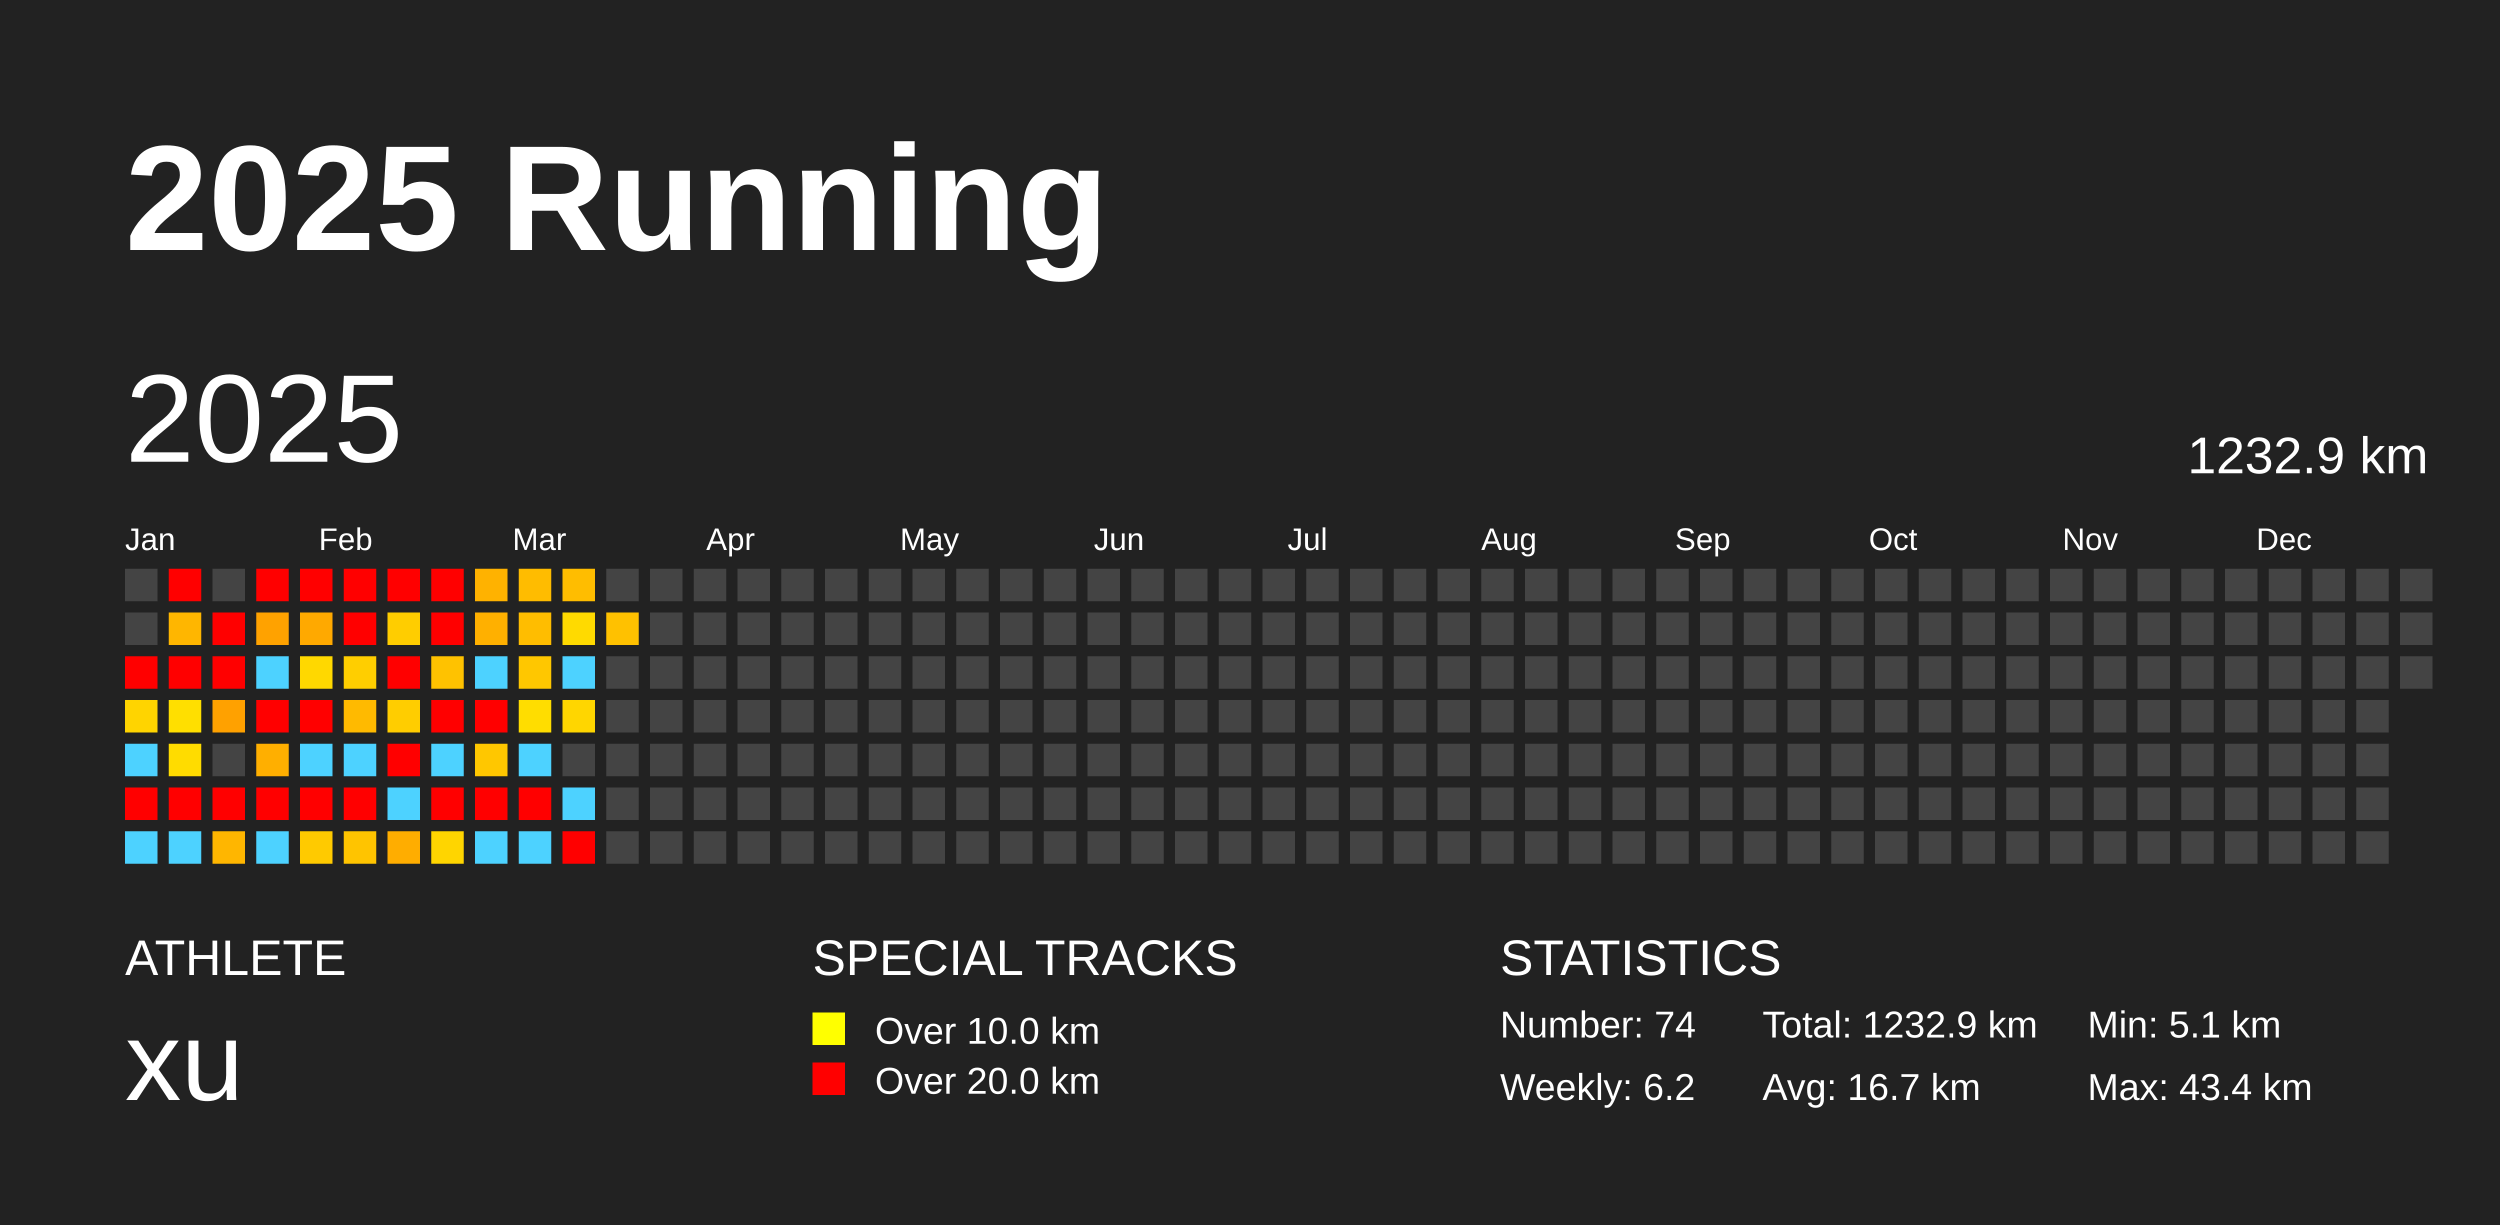
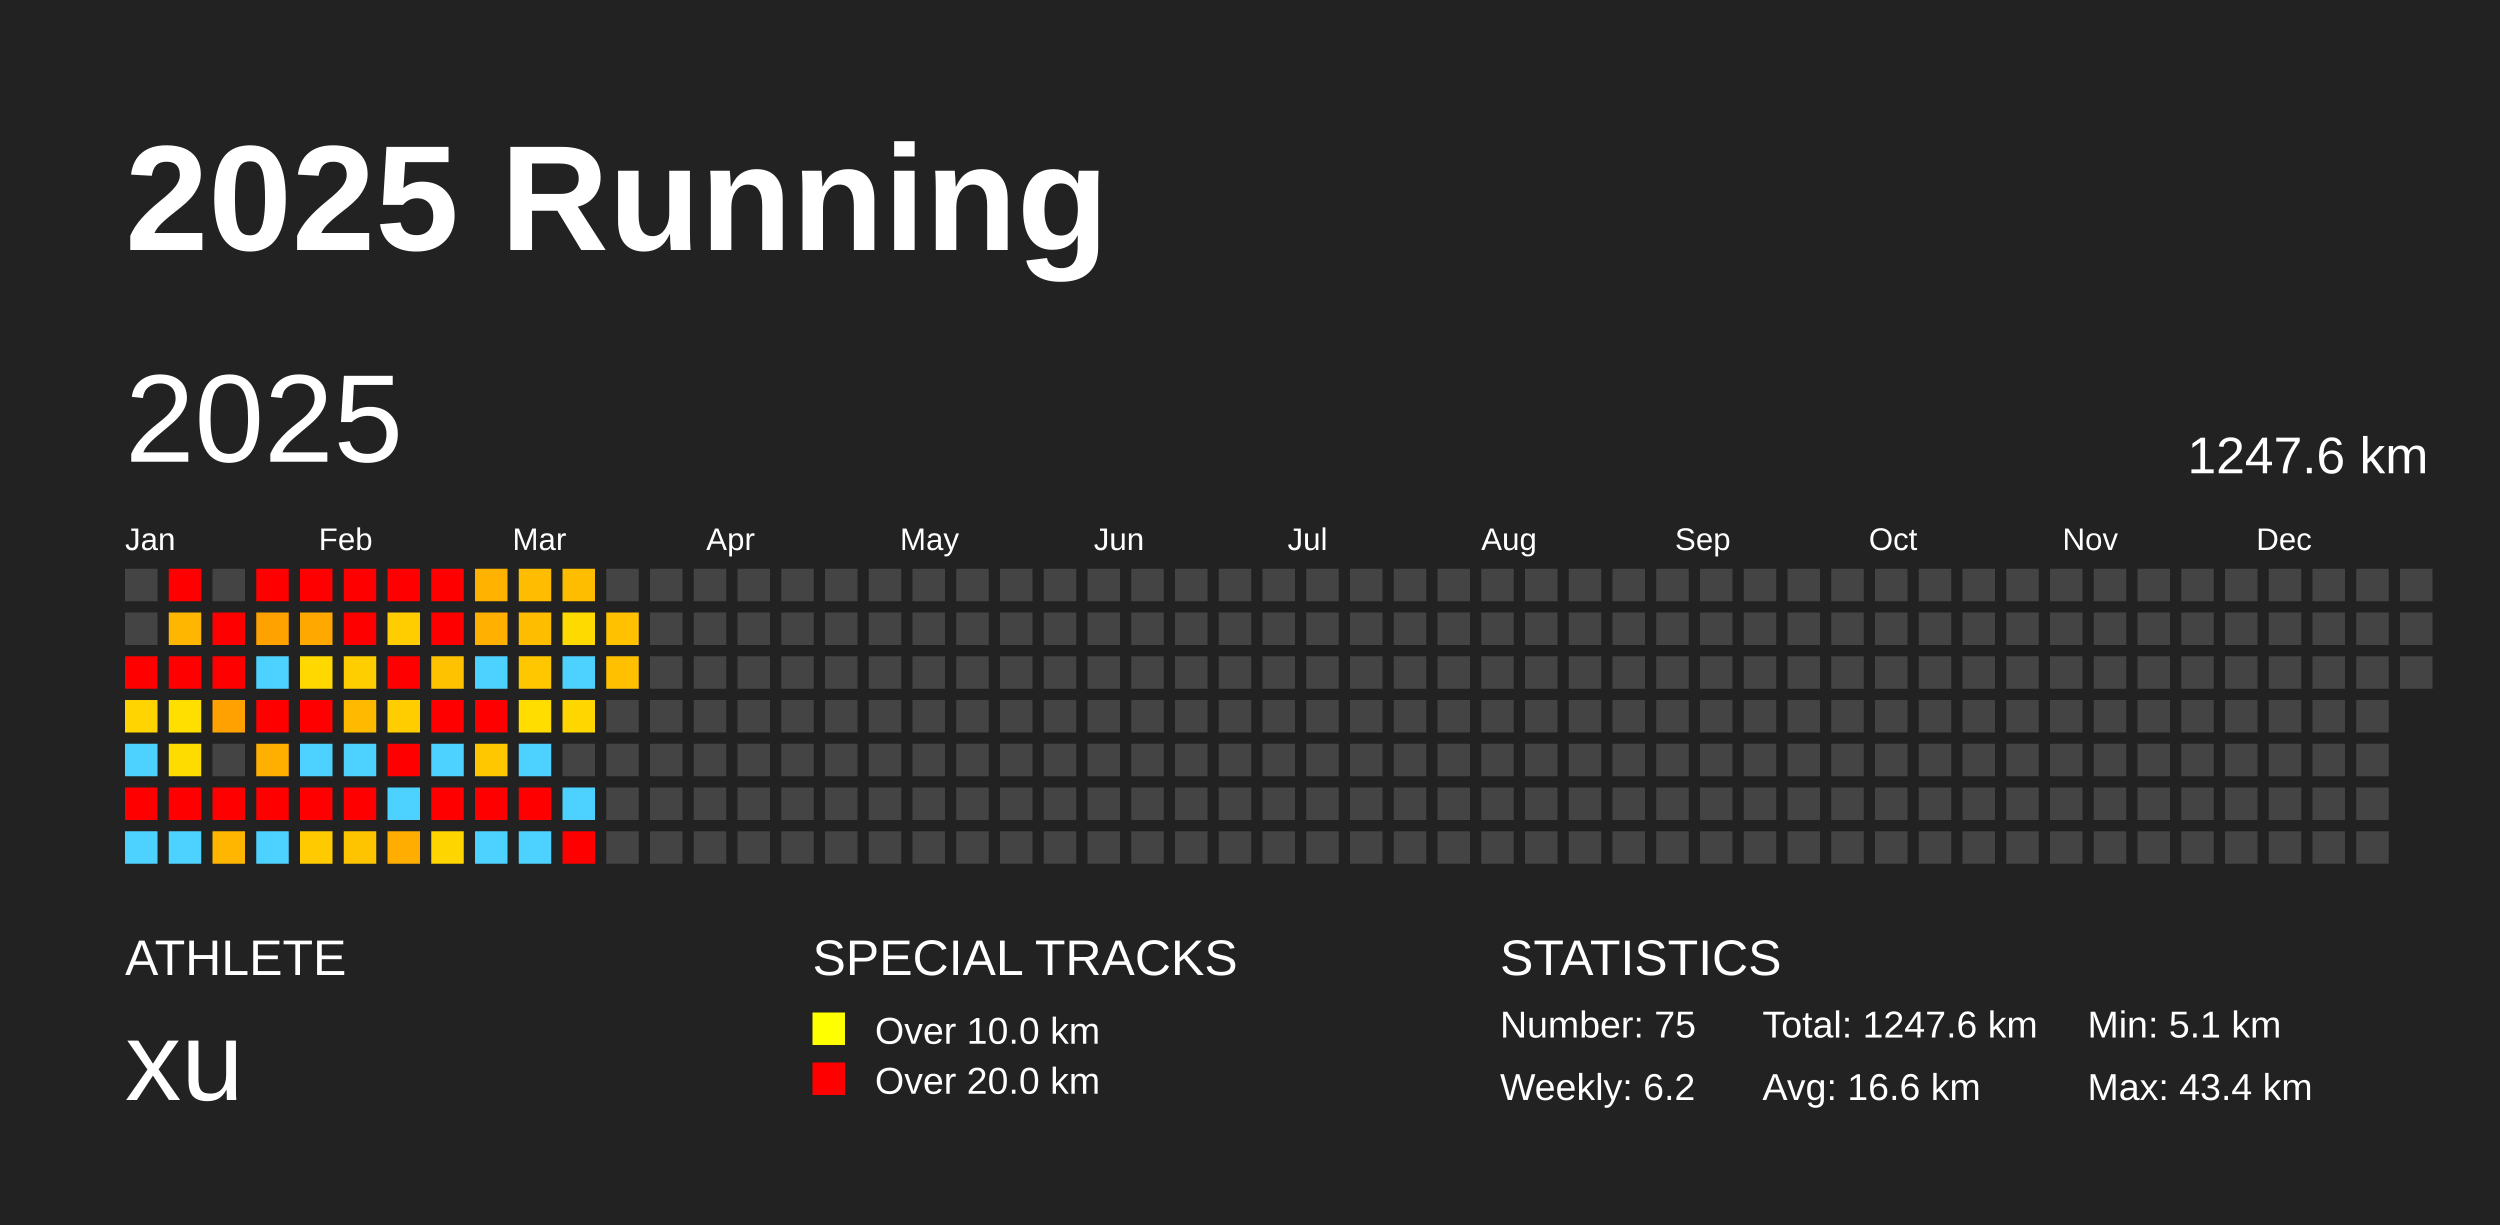
<svg xmlns="http://www.w3.org/2000/svg" baseProfile="full" height="98mm" version="1.1" viewBox="0,0,200,98" width="200mm">
  <defs />
  <rect fill="#222222" height="98" width="200" x="0" y="0" />
  <text fill="#FFFFFF" style="font-size:12px; font-family:Arial; font-weight:bold;" x="10" y="20">2025 Running</text>
  <text fill="#FFFFFF" style="font-size:4px; font-family:Arial" x="10" y="78">ATHLETE</text>
  <text fill="#FFFFFF" style="font-size:9px; font-family:Arial" x="10" y="88">xu</text>
  <text fill="#FFFFFF" style="font-size:4px; font-family:Arial" x="65" y="78">SPECIAL TRACKS</text>
  <rect fill="yellow" height="2.6" width="2.6" x="65" y="81" />
  <text fill="#FFFFFF" style="font-size:3px; font-family:Arial" x="70" y="83.5">Over 10.0 km</text>
  <rect fill="red" height="2.6" width="2.6" x="65" y="85" />
  <text fill="#FFFFFF" style="font-size:3px; font-family:Arial" x="70" y="87.5">Over 20.0 km</text>
  <text fill="#FFFFFF" style="font-size:4px; font-family:Arial" x="120" y="78">STATISTICS</text>
-   <text fill="#FFFFFF" style="font-size:3px; font-family:Arial" x="120" y="83">Number: 74</text>
+   <text fill="#FFFFFF" style="font-size:3px; font-family:Arial" x="120" y="83">Number: 75</text>
  <text fill="#FFFFFF" style="font-size:3px; font-family:Arial" x="120" y="88">Weekly: 6.2</text>
-   <text fill="#FFFFFF" style="font-size:3px; font-family:Arial" x="141" y="83">Total: 1232.9 km</text>
-   <text fill="#FFFFFF" style="font-size:3px; font-family:Arial" x="141" y="88">Avg: 16.7 km</text>
+   <text fill="#FFFFFF" style="font-size:3px; font-family:Arial" x="141" y="83">Total: 1247.6 km</text>
+   <text fill="#FFFFFF" style="font-size:3px; font-family:Arial" x="141" y="88">Avg: 16.6 km</text>
  <text fill="#FFFFFF" style="font-size:3px; font-family:Arial" x="167" y="83">Min: 5.1 km</text>
  <text fill="#FFFFFF" style="font-size:3px; font-family:Arial" x="167" y="88">Max: 43.4 km</text>
  <text dominant-baseline="hanging" fill="#FFFFFF" style="font-size:10.0px; font-family:Arial;" x="10" y="30">2025</text>
-   <text dominant-baseline="hanging" fill="#FFFFFF" style="font-size:4.125px; font-family:Arial;" x="175" y="35">1232.9 km</text>
+   <text dominant-baseline="hanging" fill="#FFFFFF" style="font-size:4.125px; font-family:Arial;" x="175" y="35">1247.6 km</text>
  <text fill="#FFFFFF" style="font-size:2.5px; font-family:Arial" x="10.0" y="44">Jan</text>
  <text fill="#FFFFFF" style="font-size:2.5px; font-family:Arial" x="25.5" y="44">Feb</text>
  <text fill="#FFFFFF" style="font-size:2.5px; font-family:Arial" x="41.0" y="44">Mar</text>
  <text fill="#FFFFFF" style="font-size:2.5px; font-family:Arial" x="56.5" y="44">Apr</text>
  <text fill="#FFFFFF" style="font-size:2.5px; font-family:Arial" x="72.0" y="44">May</text>
  <text fill="#FFFFFF" style="font-size:2.5px; font-family:Arial" x="87.5" y="44">Jun</text>
  <text fill="#FFFFFF" style="font-size:2.5px; font-family:Arial" x="103.0" y="44">Jul</text>
  <text fill="#FFFFFF" style="font-size:2.5px; font-family:Arial" x="118.5" y="44">Aug</text>
  <text fill="#FFFFFF" style="font-size:2.5px; font-family:Arial" x="134.0" y="44">Sep</text>
  <text fill="#FFFFFF" style="font-size:2.5px; font-family:Arial" x="149.5" y="44">Oct</text>
  <text fill="#FFFFFF" style="font-size:2.5px; font-family:Arial" x="165.0" y="44">Nov</text>
  <text fill="#FFFFFF" style="font-size:2.5px; font-family:Arial" x="180.5" y="44">Dec</text>
  <rect fill="#444444" height="2.6" width="2.6" x="10.0" y="45.5" />
  <rect fill="#444444" height="2.6" width="2.6" x="10.0" y="49.0" />
  <rect fill="red" height="2.6" width="2.6" x="10.0" y="52.5" />
  <rect fill="#ffd400" height="2.6" width="2.6" x="10.0" y="56.0" />
  <rect fill="#4dd2ff" height="2.6" width="2.6" x="10.0" y="59.5" />
  <rect fill="red" height="2.6" width="2.6" x="10.0" y="63.0" />
  <rect fill="#4dd2ff" height="2.6" width="2.6" x="10.0" y="66.5" />
  <rect fill="red" height="2.6" width="2.6" x="13.5" y="45.5" />
  <rect fill="#ffb600" height="2.6" width="2.6" x="13.5" y="49.0" />
  <rect fill="red" height="2.6" width="2.6" x="13.5" y="52.5" />
  <rect fill="#ffdf00" height="2.6" width="2.6" x="13.5" y="56.0" />
  <rect fill="#ffdc00" height="2.6" width="2.6" x="13.5" y="59.5" />
  <rect fill="red" height="2.6" width="2.6" x="13.5" y="63.0" />
  <rect fill="#4dd2ff" height="2.6" width="2.6" x="13.5" y="66.5" />
  <rect fill="#444444" height="2.6" width="2.6" x="17.0" y="45.5" />
  <rect fill="red" height="2.6" width="2.6" x="17.0" y="49.0" />
  <rect fill="red" height="2.6" width="2.6" x="17.0" y="52.5" />
  <rect fill="#ffa100" height="2.6" width="2.6" x="17.0" y="56.0" />
  <rect fill="#444444" height="2.6" width="2.6" x="17.0" y="59.5" />
  <rect fill="red" height="2.6" width="2.6" x="17.0" y="63.0" />
  <rect fill="#ffb600" height="2.6" width="2.6" x="17.0" y="66.5" />
  <rect fill="red" height="2.6" width="2.6" x="20.5" y="45.5" />
  <rect fill="#ffa200" height="2.6" width="2.6" x="20.5" y="49.0" />
  <rect fill="#4dd2ff" height="2.6" width="2.6" x="20.5" y="52.5" />
  <rect fill="red" height="2.6" width="2.6" x="20.5" y="56.0" />
  <rect fill="#ffaf00" height="2.6" width="2.6" x="20.5" y="59.5" />
  <rect fill="red" height="2.6" width="2.6" x="20.5" y="63.0" />
  <rect fill="#4dd2ff" height="2.6" width="2.6" x="20.5" y="66.5" />
  <rect fill="red" height="2.6" width="2.6" x="24.0" y="45.5" />
  <rect fill="#ffa900" height="2.6" width="2.6" x="24.0" y="49.0" />
  <rect fill="#ffd800" height="2.6" width="2.6" x="24.0" y="52.5" />
  <rect fill="red" height="2.6" width="2.6" x="24.0" y="56.0" />
  <rect fill="#4dd2ff" height="2.6" width="2.6" x="24.0" y="59.5" />
  <rect fill="red" height="2.6" width="2.6" x="24.0" y="63.0" />
  <rect fill="#ffca00" height="2.6" width="2.6" x="24.0" y="66.5" />
  <rect fill="red" height="2.6" width="2.6" x="27.5" y="45.5" />
  <rect fill="red" height="2.6" width="2.6" x="27.5" y="49.0" />
  <rect fill="#ffce00" height="2.6" width="2.6" x="27.5" y="52.5" />
  <rect fill="#ffba00" height="2.6" width="2.6" x="27.5" y="56.0" />
  <rect fill="#4dd2ff" height="2.6" width="2.6" x="27.5" y="59.5" />
  <rect fill="red" height="2.6" width="2.6" x="27.5" y="63.0" />
  <rect fill="#ffc400" height="2.6" width="2.6" x="27.5" y="66.5" />
  <rect fill="red" height="2.6" width="2.6" x="31.0" y="45.5" />
  <rect fill="#ffcd00" height="2.6" width="2.6" x="31.0" y="49.0" />
  <rect fill="red" height="2.6" width="2.6" x="31.0" y="52.5" />
  <rect fill="#ffcd00" height="2.6" width="2.6" x="31.0" y="56.0" />
  <rect fill="red" height="2.6" width="2.6" x="31.0" y="59.5" />
  <rect fill="#4dd2ff" height="2.6" width="2.6" x="31.0" y="63.0" />
  <rect fill="#ffad00" height="2.6" width="2.6" x="31.0" y="66.5" />
  <rect fill="red" height="2.6" width="2.6" x="34.5" y="45.5" />
  <rect fill="red" height="2.6" width="2.6" x="34.5" y="49.0" />
  <rect fill="#ffc200" height="2.6" width="2.6" x="34.5" y="52.5" />
  <rect fill="red" height="2.6" width="2.6" x="34.5" y="56.0" />
  <rect fill="#4dd2ff" height="2.6" width="2.6" x="34.5" y="59.5" />
  <rect fill="red" height="2.6" width="2.6" x="34.5" y="63.0" />
  <rect fill="#ffd500" height="2.6" width="2.6" x="34.5" y="66.5" />
  <rect fill="#ffb200" height="2.6" width="2.6" x="38.0" y="45.5" />
  <rect fill="#ffb000" height="2.6" width="2.6" x="38.0" y="49.0" />
  <rect fill="#4dd2ff" height="2.6" width="2.6" x="38.0" y="52.5" />
  <rect fill="red" height="2.6" width="2.6" x="38.0" y="56.0" />
  <rect fill="#ffc700" height="2.6" width="2.6" x="38.0" y="59.5" />
  <rect fill="red" height="2.6" width="2.6" x="38.0" y="63.0" />
  <rect fill="#4dd2ff" height="2.6" width="2.6" x="38.0" y="66.5" />
  <rect fill="#ffbc00" height="2.6" width="2.6" x="41.5" y="45.5" />
  <rect fill="#ffbd00" height="2.6" width="2.6" x="41.5" y="49.0" />
  <rect fill="#ffc700" height="2.6" width="2.6" x="41.5" y="52.5" />
  <rect fill="#ffdd00" height="2.6" width="2.6" x="41.5" y="56.0" />
  <rect fill="#4dd2ff" height="2.6" width="2.6" x="41.5" y="59.5" />
  <rect fill="red" height="2.6" width="2.6" x="41.5" y="63.0" />
  <rect fill="#4dd2ff" height="2.6" width="2.6" x="41.5" y="66.5" />
  <rect fill="#ffbd00" height="2.6" width="2.6" x="45.0" y="45.5" />
  <rect fill="#ffda00" height="2.6" width="2.6" x="45.0" y="49.0" />
  <rect fill="#4dd2ff" height="2.6" width="2.6" x="45.0" y="52.5" />
  <rect fill="#ffd600" height="2.6" width="2.6" x="45.0" y="56.0" />
  <rect fill="#444444" height="2.6" width="2.6" x="45.0" y="59.5" />
  <rect fill="#4dd2ff" height="2.6" width="2.6" x="45.0" y="63.0" />
  <rect fill="red" height="2.6" width="2.6" x="45.0" y="66.5" />
  <rect fill="#444444" height="2.6" width="2.6" x="48.5" y="45.5" />
  <rect fill="#ffc100" height="2.6" width="2.6" x="48.5" y="49.0" />
-   <rect fill="#444444" height="2.6" width="2.6" x="48.5" y="52.5" />
+   <rect fill="#ffc000" height="2.6" width="2.6" x="48.5" y="52.5" />
  <rect fill="#444444" height="2.6" width="2.6" x="48.5" y="56.0" />
  <rect fill="#444444" height="2.6" width="2.6" x="48.5" y="59.5" />
  <rect fill="#444444" height="2.6" width="2.6" x="48.5" y="63.0" />
  <rect fill="#444444" height="2.6" width="2.6" x="48.5" y="66.5" />
  <rect fill="#444444" height="2.6" width="2.6" x="52.0" y="45.5" />
  <rect fill="#444444" height="2.6" width="2.6" x="52.0" y="49.0" />
  <rect fill="#444444" height="2.6" width="2.6" x="52.0" y="52.5" />
  <rect fill="#444444" height="2.6" width="2.6" x="52.0" y="56.0" />
  <rect fill="#444444" height="2.6" width="2.6" x="52.0" y="59.5" />
  <rect fill="#444444" height="2.6" width="2.6" x="52.0" y="63.0" />
  <rect fill="#444444" height="2.6" width="2.6" x="52.0" y="66.5" />
  <rect fill="#444444" height="2.6" width="2.6" x="55.5" y="45.5" />
  <rect fill="#444444" height="2.6" width="2.6" x="55.5" y="49.0" />
  <rect fill="#444444" height="2.6" width="2.6" x="55.5" y="52.5" />
  <rect fill="#444444" height="2.6" width="2.6" x="55.5" y="56.0" />
  <rect fill="#444444" height="2.6" width="2.6" x="55.5" y="59.5" />
  <rect fill="#444444" height="2.6" width="2.6" x="55.5" y="63.0" />
  <rect fill="#444444" height="2.6" width="2.6" x="55.5" y="66.5" />
  <rect fill="#444444" height="2.6" width="2.6" x="59.0" y="45.5" />
  <rect fill="#444444" height="2.6" width="2.6" x="59.0" y="49.0" />
  <rect fill="#444444" height="2.6" width="2.6" x="59.0" y="52.5" />
  <rect fill="#444444" height="2.6" width="2.6" x="59.0" y="56.0" />
  <rect fill="#444444" height="2.6" width="2.6" x="59.0" y="59.5" />
  <rect fill="#444444" height="2.6" width="2.6" x="59.0" y="63.0" />
  <rect fill="#444444" height="2.6" width="2.6" x="59.0" y="66.5" />
  <rect fill="#444444" height="2.6" width="2.6" x="62.5" y="45.5" />
  <rect fill="#444444" height="2.6" width="2.6" x="62.5" y="49.0" />
  <rect fill="#444444" height="2.6" width="2.6" x="62.5" y="52.5" />
  <rect fill="#444444" height="2.6" width="2.6" x="62.5" y="56.0" />
  <rect fill="#444444" height="2.6" width="2.6" x="62.5" y="59.5" />
  <rect fill="#444444" height="2.6" width="2.6" x="62.5" y="63.0" />
  <rect fill="#444444" height="2.6" width="2.6" x="62.5" y="66.5" />
  <rect fill="#444444" height="2.6" width="2.6" x="66.0" y="45.5" />
  <rect fill="#444444" height="2.6" width="2.6" x="66.0" y="49.0" />
  <rect fill="#444444" height="2.6" width="2.6" x="66.0" y="52.5" />
  <rect fill="#444444" height="2.6" width="2.6" x="66.0" y="56.0" />
  <rect fill="#444444" height="2.6" width="2.6" x="66.0" y="59.5" />
  <rect fill="#444444" height="2.6" width="2.6" x="66.0" y="63.0" />
  <rect fill="#444444" height="2.6" width="2.6" x="66.0" y="66.5" />
  <rect fill="#444444" height="2.6" width="2.6" x="69.5" y="45.5" />
  <rect fill="#444444" height="2.6" width="2.6" x="69.5" y="49.0" />
  <rect fill="#444444" height="2.6" width="2.6" x="69.5" y="52.5" />
  <rect fill="#444444" height="2.6" width="2.6" x="69.5" y="56.0" />
  <rect fill="#444444" height="2.6" width="2.6" x="69.5" y="59.5" />
  <rect fill="#444444" height="2.6" width="2.6" x="69.5" y="63.0" />
  <rect fill="#444444" height="2.6" width="2.6" x="69.5" y="66.5" />
  <rect fill="#444444" height="2.6" width="2.6" x="73.0" y="45.5" />
  <rect fill="#444444" height="2.6" width="2.6" x="73.0" y="49.0" />
  <rect fill="#444444" height="2.6" width="2.6" x="73.0" y="52.5" />
  <rect fill="#444444" height="2.6" width="2.6" x="73.0" y="56.0" />
  <rect fill="#444444" height="2.6" width="2.6" x="73.0" y="59.5" />
  <rect fill="#444444" height="2.6" width="2.6" x="73.0" y="63.0" />
  <rect fill="#444444" height="2.6" width="2.6" x="73.0" y="66.5" />
  <rect fill="#444444" height="2.6" width="2.6" x="76.5" y="45.5" />
  <rect fill="#444444" height="2.6" width="2.6" x="76.5" y="49.0" />
  <rect fill="#444444" height="2.6" width="2.6" x="76.5" y="52.5" />
  <rect fill="#444444" height="2.6" width="2.6" x="76.5" y="56.0" />
  <rect fill="#444444" height="2.6" width="2.6" x="76.5" y="59.5" />
  <rect fill="#444444" height="2.6" width="2.6" x="76.5" y="63.0" />
  <rect fill="#444444" height="2.6" width="2.6" x="76.5" y="66.5" />
  <rect fill="#444444" height="2.6" width="2.6" x="80.0" y="45.5" />
  <rect fill="#444444" height="2.6" width="2.6" x="80.0" y="49.0" />
  <rect fill="#444444" height="2.6" width="2.6" x="80.0" y="52.5" />
  <rect fill="#444444" height="2.6" width="2.6" x="80.0" y="56.0" />
  <rect fill="#444444" height="2.6" width="2.6" x="80.0" y="59.5" />
  <rect fill="#444444" height="2.6" width="2.6" x="80.0" y="63.0" />
  <rect fill="#444444" height="2.6" width="2.6" x="80.0" y="66.5" />
  <rect fill="#444444" height="2.6" width="2.6" x="83.5" y="45.5" />
  <rect fill="#444444" height="2.6" width="2.6" x="83.5" y="49.0" />
  <rect fill="#444444" height="2.6" width="2.6" x="83.5" y="52.5" />
  <rect fill="#444444" height="2.6" width="2.6" x="83.5" y="56.0" />
  <rect fill="#444444" height="2.6" width="2.6" x="83.5" y="59.5" />
  <rect fill="#444444" height="2.6" width="2.6" x="83.5" y="63.0" />
  <rect fill="#444444" height="2.6" width="2.6" x="83.5" y="66.5" />
  <rect fill="#444444" height="2.6" width="2.6" x="87.0" y="45.5" />
  <rect fill="#444444" height="2.6" width="2.6" x="87.0" y="49.0" />
  <rect fill="#444444" height="2.6" width="2.6" x="87.0" y="52.5" />
  <rect fill="#444444" height="2.6" width="2.6" x="87.0" y="56.0" />
  <rect fill="#444444" height="2.6" width="2.6" x="87.0" y="59.5" />
  <rect fill="#444444" height="2.6" width="2.6" x="87.0" y="63.0" />
  <rect fill="#444444" height="2.6" width="2.6" x="87.0" y="66.5" />
  <rect fill="#444444" height="2.6" width="2.6" x="90.5" y="45.5" />
  <rect fill="#444444" height="2.6" width="2.6" x="90.5" y="49.0" />
  <rect fill="#444444" height="2.6" width="2.6" x="90.5" y="52.5" />
  <rect fill="#444444" height="2.6" width="2.6" x="90.5" y="56.0" />
  <rect fill="#444444" height="2.6" width="2.6" x="90.5" y="59.5" />
  <rect fill="#444444" height="2.6" width="2.6" x="90.5" y="63.0" />
  <rect fill="#444444" height="2.6" width="2.6" x="90.5" y="66.5" />
  <rect fill="#444444" height="2.6" width="2.6" x="94.0" y="45.5" />
  <rect fill="#444444" height="2.6" width="2.6" x="94.0" y="49.0" />
  <rect fill="#444444" height="2.6" width="2.6" x="94.0" y="52.5" />
  <rect fill="#444444" height="2.6" width="2.6" x="94.0" y="56.0" />
  <rect fill="#444444" height="2.6" width="2.6" x="94.0" y="59.5" />
  <rect fill="#444444" height="2.6" width="2.6" x="94.0" y="63.0" />
  <rect fill="#444444" height="2.6" width="2.6" x="94.0" y="66.5" />
  <rect fill="#444444" height="2.6" width="2.6" x="97.5" y="45.5" />
  <rect fill="#444444" height="2.6" width="2.6" x="97.5" y="49.0" />
  <rect fill="#444444" height="2.6" width="2.6" x="97.5" y="52.5" />
  <rect fill="#444444" height="2.6" width="2.6" x="97.5" y="56.0" />
  <rect fill="#444444" height="2.6" width="2.6" x="97.5" y="59.5" />
  <rect fill="#444444" height="2.6" width="2.6" x="97.5" y="63.0" />
  <rect fill="#444444" height="2.6" width="2.6" x="97.5" y="66.5" />
  <rect fill="#444444" height="2.6" width="2.6" x="101.0" y="45.5" />
  <rect fill="#444444" height="2.6" width="2.6" x="101.0" y="49.0" />
  <rect fill="#444444" height="2.6" width="2.6" x="101.0" y="52.5" />
  <rect fill="#444444" height="2.6" width="2.6" x="101.0" y="56.0" />
  <rect fill="#444444" height="2.6" width="2.6" x="101.0" y="59.5" />
  <rect fill="#444444" height="2.6" width="2.6" x="101.0" y="63.0" />
  <rect fill="#444444" height="2.6" width="2.6" x="101.0" y="66.5" />
  <rect fill="#444444" height="2.6" width="2.6" x="104.5" y="45.5" />
  <rect fill="#444444" height="2.6" width="2.6" x="104.5" y="49.0" />
  <rect fill="#444444" height="2.6" width="2.6" x="104.5" y="52.5" />
  <rect fill="#444444" height="2.6" width="2.6" x="104.5" y="56.0" />
  <rect fill="#444444" height="2.6" width="2.6" x="104.5" y="59.5" />
  <rect fill="#444444" height="2.6" width="2.6" x="104.5" y="63.0" />
  <rect fill="#444444" height="2.6" width="2.6" x="104.5" y="66.5" />
  <rect fill="#444444" height="2.6" width="2.6" x="108.0" y="45.5" />
  <rect fill="#444444" height="2.6" width="2.6" x="108.0" y="49.0" />
  <rect fill="#444444" height="2.6" width="2.6" x="108.0" y="52.5" />
  <rect fill="#444444" height="2.6" width="2.6" x="108.0" y="56.0" />
  <rect fill="#444444" height="2.6" width="2.6" x="108.0" y="59.5" />
  <rect fill="#444444" height="2.6" width="2.6" x="108.0" y="63.0" />
  <rect fill="#444444" height="2.6" width="2.6" x="108.0" y="66.5" />
  <rect fill="#444444" height="2.6" width="2.6" x="111.5" y="45.5" />
  <rect fill="#444444" height="2.6" width="2.6" x="111.5" y="49.0" />
  <rect fill="#444444" height="2.6" width="2.6" x="111.5" y="52.5" />
  <rect fill="#444444" height="2.6" width="2.6" x="111.5" y="56.0" />
  <rect fill="#444444" height="2.6" width="2.6" x="111.5" y="59.5" />
  <rect fill="#444444" height="2.6" width="2.6" x="111.5" y="63.0" />
  <rect fill="#444444" height="2.6" width="2.6" x="111.5" y="66.5" />
  <rect fill="#444444" height="2.6" width="2.6" x="115.0" y="45.5" />
  <rect fill="#444444" height="2.6" width="2.6" x="115.0" y="49.0" />
  <rect fill="#444444" height="2.6" width="2.6" x="115.0" y="52.5" />
  <rect fill="#444444" height="2.6" width="2.6" x="115.0" y="56.0" />
  <rect fill="#444444" height="2.6" width="2.6" x="115.0" y="59.5" />
  <rect fill="#444444" height="2.6" width="2.6" x="115.0" y="63.0" />
  <rect fill="#444444" height="2.6" width="2.6" x="115.0" y="66.5" />
  <rect fill="#444444" height="2.6" width="2.6" x="118.5" y="45.5" />
  <rect fill="#444444" height="2.6" width="2.6" x="118.5" y="49.0" />
  <rect fill="#444444" height="2.6" width="2.6" x="118.5" y="52.5" />
  <rect fill="#444444" height="2.6" width="2.6" x="118.5" y="56.0" />
  <rect fill="#444444" height="2.6" width="2.6" x="118.5" y="59.5" />
  <rect fill="#444444" height="2.6" width="2.6" x="118.5" y="63.0" />
  <rect fill="#444444" height="2.6" width="2.6" x="118.5" y="66.5" />
  <rect fill="#444444" height="2.6" width="2.6" x="122.0" y="45.5" />
  <rect fill="#444444" height="2.6" width="2.6" x="122.0" y="49.0" />
  <rect fill="#444444" height="2.6" width="2.6" x="122.0" y="52.5" />
  <rect fill="#444444" height="2.6" width="2.6" x="122.0" y="56.0" />
  <rect fill="#444444" height="2.6" width="2.6" x="122.0" y="59.5" />
  <rect fill="#444444" height="2.6" width="2.6" x="122.0" y="63.0" />
  <rect fill="#444444" height="2.6" width="2.6" x="122.0" y="66.5" />
  <rect fill="#444444" height="2.6" width="2.6" x="125.5" y="45.5" />
  <rect fill="#444444" height="2.6" width="2.6" x="125.5" y="49.0" />
  <rect fill="#444444" height="2.6" width="2.6" x="125.5" y="52.5" />
  <rect fill="#444444" height="2.6" width="2.6" x="125.5" y="56.0" />
  <rect fill="#444444" height="2.6" width="2.6" x="125.5" y="59.5" />
  <rect fill="#444444" height="2.6" width="2.6" x="125.5" y="63.0" />
  <rect fill="#444444" height="2.6" width="2.6" x="125.5" y="66.5" />
  <rect fill="#444444" height="2.6" width="2.6" x="129.0" y="45.5" />
  <rect fill="#444444" height="2.6" width="2.6" x="129.0" y="49.0" />
  <rect fill="#444444" height="2.6" width="2.6" x="129.0" y="52.5" />
  <rect fill="#444444" height="2.6" width="2.6" x="129.0" y="56.0" />
  <rect fill="#444444" height="2.6" width="2.6" x="129.0" y="59.5" />
  <rect fill="#444444" height="2.6" width="2.6" x="129.0" y="63.0" />
  <rect fill="#444444" height="2.6" width="2.6" x="129.0" y="66.5" />
  <rect fill="#444444" height="2.6" width="2.6" x="132.5" y="45.5" />
  <rect fill="#444444" height="2.6" width="2.6" x="132.5" y="49.0" />
  <rect fill="#444444" height="2.6" width="2.6" x="132.5" y="52.5" />
  <rect fill="#444444" height="2.6" width="2.6" x="132.5" y="56.0" />
  <rect fill="#444444" height="2.6" width="2.6" x="132.5" y="59.5" />
  <rect fill="#444444" height="2.6" width="2.6" x="132.5" y="63.0" />
  <rect fill="#444444" height="2.6" width="2.6" x="132.5" y="66.5" />
  <rect fill="#444444" height="2.6" width="2.6" x="136.0" y="45.5" />
  <rect fill="#444444" height="2.6" width="2.6" x="136.0" y="49.0" />
  <rect fill="#444444" height="2.6" width="2.6" x="136.0" y="52.5" />
  <rect fill="#444444" height="2.6" width="2.6" x="136.0" y="56.0" />
  <rect fill="#444444" height="2.6" width="2.6" x="136.0" y="59.5" />
  <rect fill="#444444" height="2.6" width="2.6" x="136.0" y="63.0" />
  <rect fill="#444444" height="2.6" width="2.6" x="136.0" y="66.5" />
  <rect fill="#444444" height="2.6" width="2.6" x="139.5" y="45.5" />
  <rect fill="#444444" height="2.6" width="2.6" x="139.5" y="49.0" />
  <rect fill="#444444" height="2.6" width="2.6" x="139.5" y="52.5" />
  <rect fill="#444444" height="2.6" width="2.6" x="139.5" y="56.0" />
  <rect fill="#444444" height="2.6" width="2.6" x="139.5" y="59.5" />
  <rect fill="#444444" height="2.6" width="2.6" x="139.5" y="63.0" />
  <rect fill="#444444" height="2.6" width="2.6" x="139.5" y="66.5" />
  <rect fill="#444444" height="2.6" width="2.6" x="143.0" y="45.5" />
  <rect fill="#444444" height="2.6" width="2.6" x="143.0" y="49.0" />
  <rect fill="#444444" height="2.6" width="2.6" x="143.0" y="52.5" />
  <rect fill="#444444" height="2.6" width="2.6" x="143.0" y="56.0" />
  <rect fill="#444444" height="2.6" width="2.6" x="143.0" y="59.5" />
  <rect fill="#444444" height="2.6" width="2.6" x="143.0" y="63.0" />
  <rect fill="#444444" height="2.6" width="2.6" x="143.0" y="66.5" />
  <rect fill="#444444" height="2.6" width="2.6" x="146.5" y="45.5" />
  <rect fill="#444444" height="2.6" width="2.6" x="146.5" y="49.0" />
  <rect fill="#444444" height="2.6" width="2.6" x="146.5" y="52.5" />
  <rect fill="#444444" height="2.6" width="2.6" x="146.5" y="56.0" />
  <rect fill="#444444" height="2.6" width="2.6" x="146.5" y="59.5" />
  <rect fill="#444444" height="2.6" width="2.6" x="146.5" y="63.0" />
  <rect fill="#444444" height="2.6" width="2.6" x="146.5" y="66.5" />
  <rect fill="#444444" height="2.6" width="2.6" x="150.0" y="45.5" />
  <rect fill="#444444" height="2.6" width="2.6" x="150.0" y="49.0" />
  <rect fill="#444444" height="2.6" width="2.6" x="150.0" y="52.5" />
  <rect fill="#444444" height="2.6" width="2.6" x="150.0" y="56.0" />
  <rect fill="#444444" height="2.6" width="2.6" x="150.0" y="59.5" />
  <rect fill="#444444" height="2.6" width="2.6" x="150.0" y="63.0" />
  <rect fill="#444444" height="2.6" width="2.6" x="150.0" y="66.5" />
  <rect fill="#444444" height="2.6" width="2.6" x="153.5" y="45.5" />
  <rect fill="#444444" height="2.6" width="2.6" x="153.5" y="49.0" />
  <rect fill="#444444" height="2.6" width="2.6" x="153.5" y="52.5" />
  <rect fill="#444444" height="2.6" width="2.6" x="153.5" y="56.0" />
  <rect fill="#444444" height="2.6" width="2.6" x="153.5" y="59.5" />
  <rect fill="#444444" height="2.6" width="2.6" x="153.5" y="63.0" />
  <rect fill="#444444" height="2.6" width="2.6" x="153.5" y="66.5" />
  <rect fill="#444444" height="2.6" width="2.6" x="157.0" y="45.5" />
  <rect fill="#444444" height="2.6" width="2.6" x="157.0" y="49.0" />
  <rect fill="#444444" height="2.6" width="2.6" x="157.0" y="52.5" />
  <rect fill="#444444" height="2.6" width="2.6" x="157.0" y="56.0" />
  <rect fill="#444444" height="2.6" width="2.6" x="157.0" y="59.5" />
  <rect fill="#444444" height="2.6" width="2.6" x="157.0" y="63.0" />
  <rect fill="#444444" height="2.6" width="2.6" x="157.0" y="66.5" />
  <rect fill="#444444" height="2.6" width="2.6" x="160.5" y="45.5" />
  <rect fill="#444444" height="2.6" width="2.6" x="160.5" y="49.0" />
  <rect fill="#444444" height="2.6" width="2.6" x="160.5" y="52.5" />
  <rect fill="#444444" height="2.6" width="2.6" x="160.5" y="56.0" />
  <rect fill="#444444" height="2.6" width="2.6" x="160.5" y="59.5" />
  <rect fill="#444444" height="2.6" width="2.6" x="160.5" y="63.0" />
  <rect fill="#444444" height="2.6" width="2.6" x="160.5" y="66.5" />
  <rect fill="#444444" height="2.6" width="2.6" x="164.0" y="45.5" />
  <rect fill="#444444" height="2.6" width="2.6" x="164.0" y="49.0" />
  <rect fill="#444444" height="2.6" width="2.6" x="164.0" y="52.5" />
  <rect fill="#444444" height="2.6" width="2.6" x="164.0" y="56.0" />
  <rect fill="#444444" height="2.6" width="2.6" x="164.0" y="59.5" />
  <rect fill="#444444" height="2.6" width="2.6" x="164.0" y="63.0" />
  <rect fill="#444444" height="2.6" width="2.6" x="164.0" y="66.5" />
  <rect fill="#444444" height="2.6" width="2.6" x="167.5" y="45.5" />
  <rect fill="#444444" height="2.6" width="2.6" x="167.5" y="49.0" />
  <rect fill="#444444" height="2.6" width="2.6" x="167.5" y="52.5" />
  <rect fill="#444444" height="2.6" width="2.6" x="167.5" y="56.0" />
  <rect fill="#444444" height="2.6" width="2.6" x="167.5" y="59.5" />
  <rect fill="#444444" height="2.6" width="2.6" x="167.5" y="63.0" />
  <rect fill="#444444" height="2.6" width="2.6" x="167.5" y="66.5" />
  <rect fill="#444444" height="2.6" width="2.6" x="171.0" y="45.5" />
  <rect fill="#444444" height="2.6" width="2.6" x="171.0" y="49.0" />
  <rect fill="#444444" height="2.6" width="2.6" x="171.0" y="52.5" />
  <rect fill="#444444" height="2.6" width="2.6" x="171.0" y="56.0" />
  <rect fill="#444444" height="2.6" width="2.6" x="171.0" y="59.5" />
  <rect fill="#444444" height="2.6" width="2.6" x="171.0" y="63.0" />
  <rect fill="#444444" height="2.6" width="2.6" x="171.0" y="66.5" />
  <rect fill="#444444" height="2.6" width="2.6" x="174.5" y="45.5" />
  <rect fill="#444444" height="2.6" width="2.6" x="174.5" y="49.0" />
  <rect fill="#444444" height="2.6" width="2.6" x="174.5" y="52.5" />
  <rect fill="#444444" height="2.6" width="2.6" x="174.5" y="56.0" />
  <rect fill="#444444" height="2.6" width="2.6" x="174.5" y="59.5" />
  <rect fill="#444444" height="2.6" width="2.6" x="174.5" y="63.0" />
  <rect fill="#444444" height="2.6" width="2.6" x="174.5" y="66.5" />
  <rect fill="#444444" height="2.6" width="2.6" x="178.0" y="45.5" />
  <rect fill="#444444" height="2.6" width="2.6" x="178.0" y="49.0" />
  <rect fill="#444444" height="2.6" width="2.6" x="178.0" y="52.5" />
  <rect fill="#444444" height="2.6" width="2.6" x="178.0" y="56.0" />
  <rect fill="#444444" height="2.6" width="2.6" x="178.0" y="59.5" />
  <rect fill="#444444" height="2.6" width="2.6" x="178.0" y="63.0" />
  <rect fill="#444444" height="2.6" width="2.6" x="178.0" y="66.5" />
  <rect fill="#444444" height="2.6" width="2.6" x="181.5" y="45.5" />
  <rect fill="#444444" height="2.6" width="2.6" x="181.5" y="49.0" />
  <rect fill="#444444" height="2.6" width="2.6" x="181.5" y="52.5" />
  <rect fill="#444444" height="2.6" width="2.6" x="181.5" y="56.0" />
  <rect fill="#444444" height="2.6" width="2.6" x="181.5" y="59.5" />
  <rect fill="#444444" height="2.6" width="2.6" x="181.5" y="63.0" />
  <rect fill="#444444" height="2.6" width="2.6" x="181.5" y="66.5" />
  <rect fill="#444444" height="2.6" width="2.6" x="185.0" y="45.5" />
  <rect fill="#444444" height="2.6" width="2.6" x="185.0" y="49.0" />
  <rect fill="#444444" height="2.6" width="2.6" x="185.0" y="52.5" />
  <rect fill="#444444" height="2.6" width="2.6" x="185.0" y="56.0" />
  <rect fill="#444444" height="2.6" width="2.6" x="185.0" y="59.5" />
  <rect fill="#444444" height="2.6" width="2.6" x="185.0" y="63.0" />
  <rect fill="#444444" height="2.6" width="2.6" x="185.0" y="66.5" />
  <rect fill="#444444" height="2.6" width="2.6" x="188.5" y="45.5" />
  <rect fill="#444444" height="2.6" width="2.6" x="188.5" y="49.0" />
  <rect fill="#444444" height="2.6" width="2.6" x="188.5" y="52.5" />
  <rect fill="#444444" height="2.6" width="2.6" x="188.5" y="56.0" />
  <rect fill="#444444" height="2.6" width="2.6" x="188.5" y="59.5" />
  <rect fill="#444444" height="2.6" width="2.6" x="188.5" y="63.0" />
  <rect fill="#444444" height="2.6" width="2.6" x="188.5" y="66.5" />
  <rect fill="#444444" height="2.6" width="2.6" x="192.0" y="45.5" />
  <rect fill="#444444" height="2.6" width="2.6" x="192.0" y="49.0" />
  <rect fill="#444444" height="2.6" width="2.6" x="192.0" y="52.5" />
</svg>
